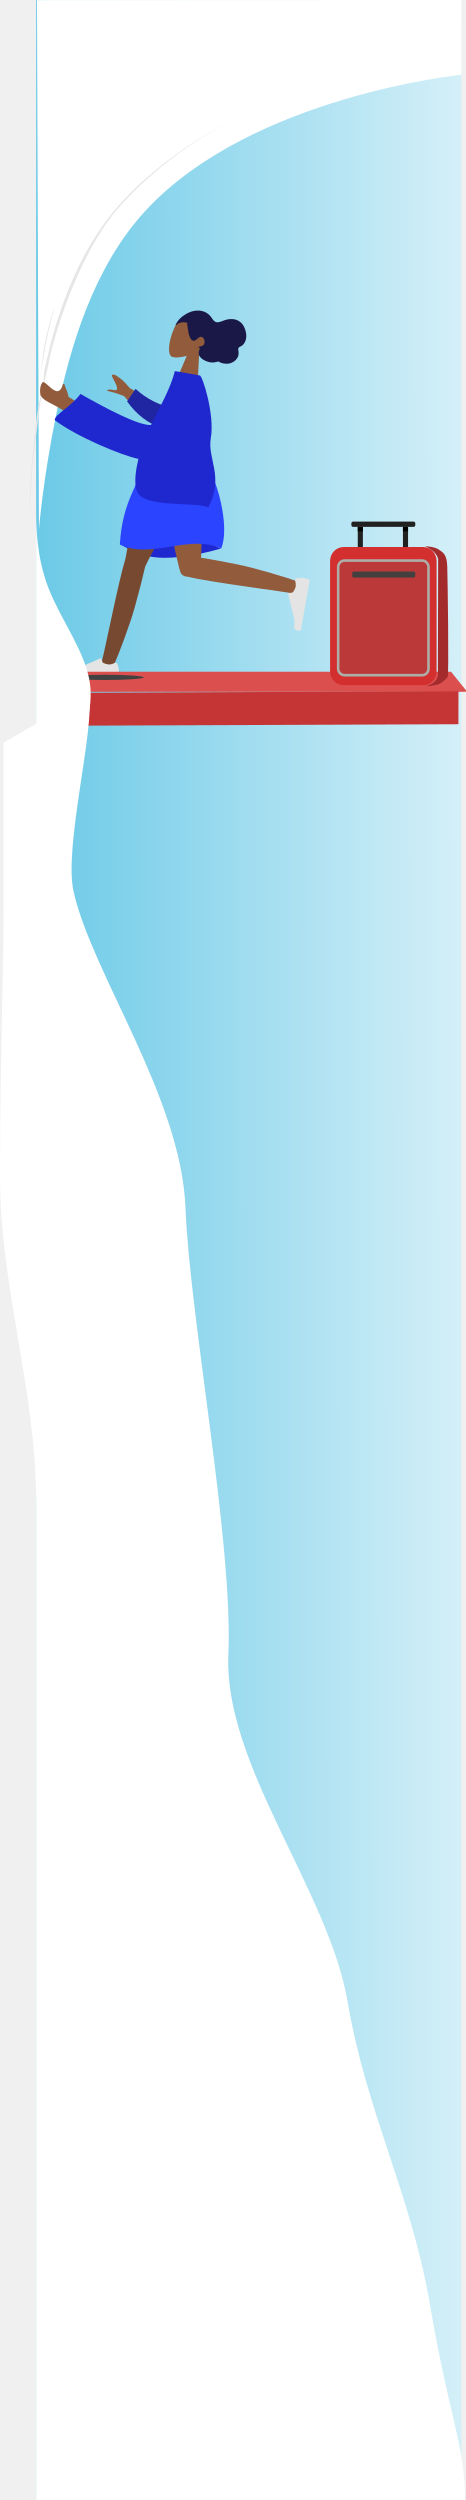
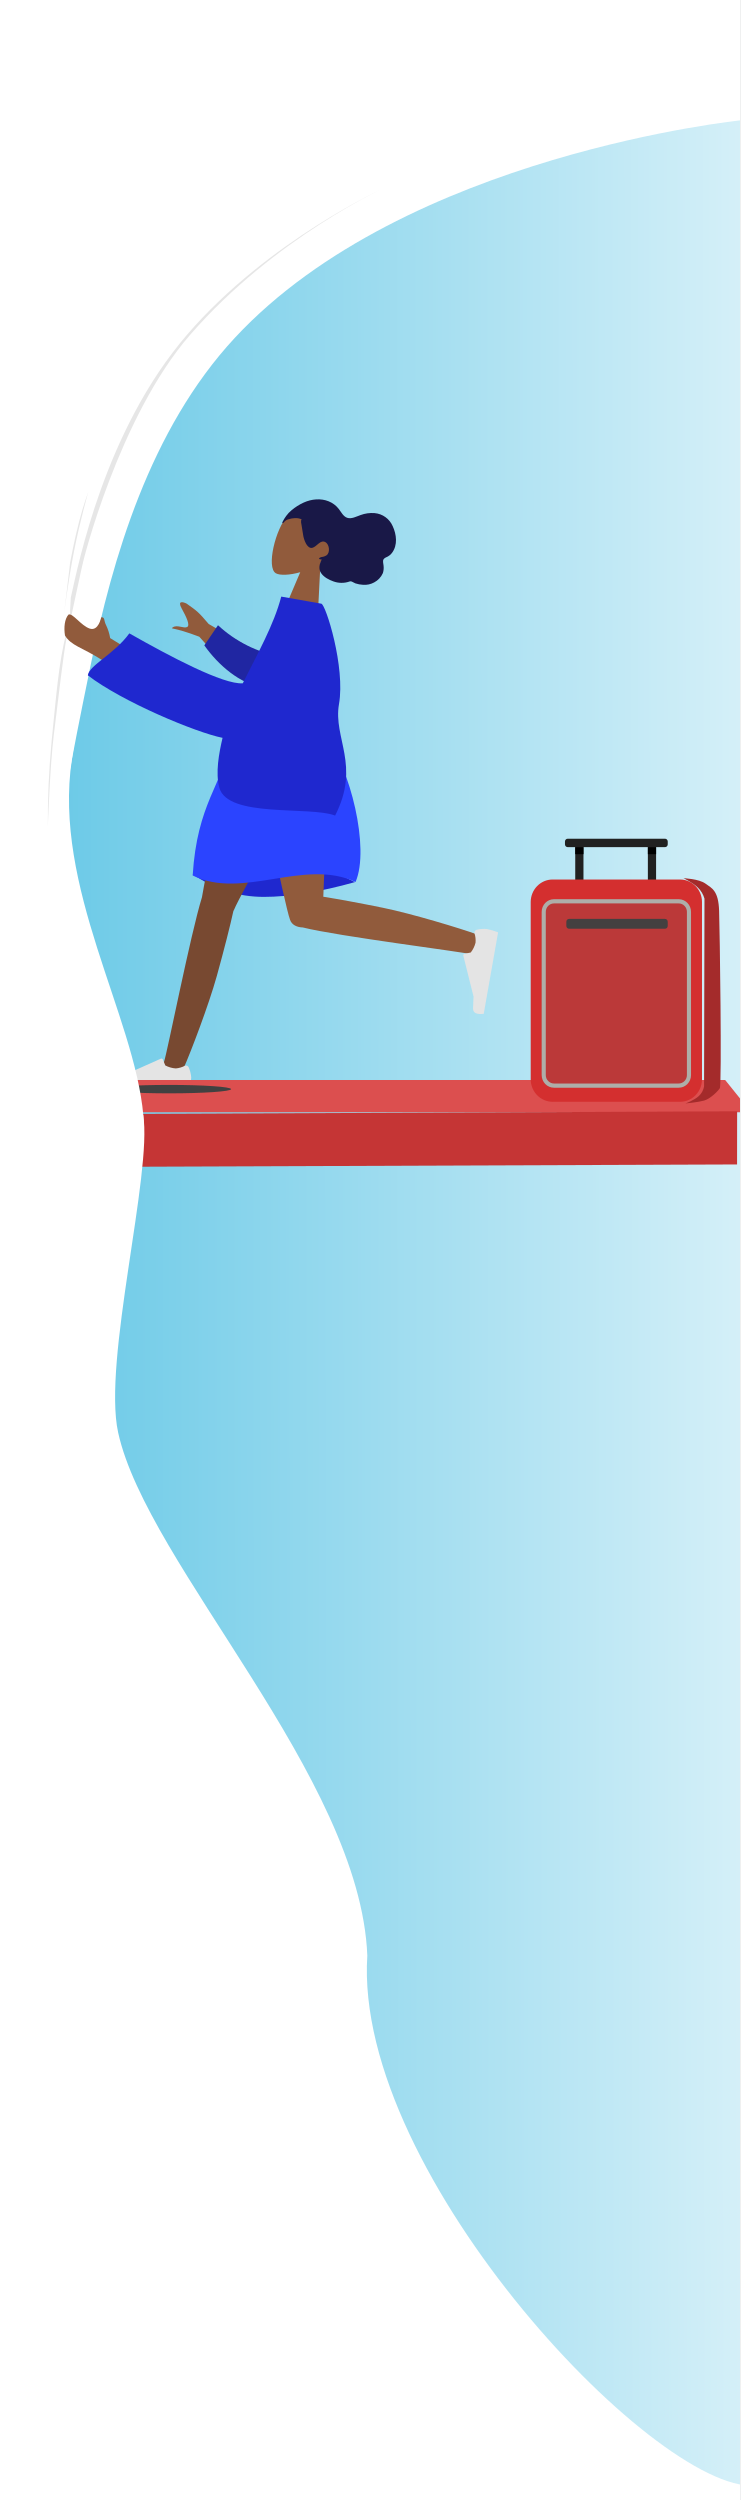
- <svg xmlns="http://www.w3.org/2000/svg" width="531.462" height="2857.154" viewBox="0 0 531.462 2857.154">
+ <svg xmlns="http://www.w3.org/2000/svg" width="526" height="1777" viewBox="0 0 526 1777">
  <defs>
    <linearGradient id="a" x1="-0.176" y1="0.527" x2="1.408" y2="0.521" gradientUnits="objectBoundingBox">
      <stop offset="0" stop-color="#59c3e4" />
      <stop offset="1" stop-color="#fff" />
    </linearGradient>
+     <clipPath id="c">
+       <rect width="526" height="1777" />
+     </clipPath>
  </defs>
-   <g transform="translate(-1392.72 0.154)">
-     <rect width="486" height="2857" transform="translate(1434)" fill="url(#a)" />
-     <g transform="translate(2383.592 85) rotate(90)">
-       <rect width="607" height="484" transform="translate(-85 463.592)" fill="none" />
-       <path d="M0-8.408s24.2,239.049,154.637,360.3c65.349,60.746,157.666,87.1,232.66,102.533,74.691,15.367,132.19,19.928,132.19,19.928l-604.8,2.261L-85.431-8.5Z" transform="translate(0.276 472)" fill="#fff" />
-     </g>
-     <path d="M1663.385,2702.078s-83.433,37.467-141.556,105.146-76.781,161.229-82.48,186.665c-2.144,31.369,2.573,4.236-3.075,24.945s-7.51,47.579-10.608,77.592a591.444,591.444,0,0,0-2.643,60.592s1.456-43.142,4.2-65.246c3.3-26.6,7.052-59.375,9.051-68.666,3.628-16.864,11.547-54.162,11.547-53.22-.471.471,25.579-104.455,76.266-162.661C1584.521,2737.6,1663.385,2702.078,1663.385,2702.078Z" transform="translate(3.706 -2569.296)" fill="#e6e6e6" />
-     <path d="M1443.085,2945.356s-2.96,9.235-5.518,21.855-4.715,28.624-4.715,28.624-2.559,39.495-2.559,38.886c0,0,1.662-24.291,4.86-46.633S1443.085,2945.356,1443.085,2945.356Z" transform="translate(168.493 -2667.224) rotate(3)" fill="#e6e6e6" />
-     <g transform="translate(1450 348)">
-       <g transform="translate(0 0)">
-         <g transform="matrix(-0.966, -0.259, 0.259, -0.966, 206.729, 103.19)">
-           <g transform="translate(39.63 0)">
-             <path d="M8.617,40.162C3.811,45.8.559,52.716,1.1,60.462,2.668,82.78,33.736,77.87,39.78,66.606S45.1,26.768,37.294,24.755c-3.115-.8-9.75,1.164-16.5,5.234L25.03,0H0Z" transform="translate(0)" fill="#915b3c" fill-rule="evenodd" />
+   <g id="b" clip-path="url(#c)">
+     <rect width="526" height="1777" fill="#fff" />
+     <g transform="translate(-1392.72 0.154)">
+       <rect width="486" height="2857" transform="translate(1434)" fill="url(#a)" />
+       <g transform="translate(2383.592 85) rotate(90)">
+         <rect width="607" height="484" transform="translate(-85 463.592)" fill="none" />
+         <path d="M0-8.408s24.2,239.049,154.637,360.3c65.349,60.746,157.666,87.1,232.66,102.533,74.691,15.367,108.362,21.335,132.052,23.058s-605.11,6.25-605.11,6.25L-85.431-8.5Z" transform="translate(0.276 472)" fill="#fff" />
+       </g>
+       <path d="M1663.385,2702.078s-83.433,37.467-141.556,105.146-76.781,161.229-82.48,186.665c-2.144,31.369,2.573,4.236-3.075,24.945s-7.51,47.579-10.608,77.592a591.444,591.444,0,0,0-2.643,60.592s1.456-43.142,4.2-65.246c3.3-26.6,7.052-59.375,9.051-68.666,3.628-16.864,11.547-54.162,11.547-53.22-.471.471,25.579-104.455,76.266-162.661C1584.521,2737.6,1663.385,2702.078,1663.385,2702.078Z" transform="translate(3.706 -2569.296)" fill="#e6e6e6" />
+       <path d="M1443.085,2945.356s-2.96,9.235-5.518,21.855-4.715,28.624-4.715,28.624-2.559,39.495-2.559,38.886c0,0,1.662-24.291,4.86-46.633S1443.085,2945.356,1443.085,2945.356Z" transform="translate(168.493 -2667.224) rotate(3)" fill="#e6e6e6" />
+       <g transform="translate(1450 348)">
+         <g transform="translate(0 0)">
+           <g transform="matrix(-0.966, -0.259, 0.259, -0.966, 206.729, 103.19)">
+             <g transform="translate(39.63 0)">
+               <path d="M8.617,40.162C3.811,45.8.559,52.716,1.1,60.462,2.668,82.78,33.736,77.87,39.78,66.606S45.1,26.768,37.294,24.755c-3.115-.8-9.75,1.164-16.5,5.234L25.03,0H0Z" transform="translate(0)" fill="#915b3c" fill-rule="evenodd" />
+             </g>
+             <path d="M81.773,31.826a28.613,28.613,0,0,1-1.343,4.463,20.89,20.89,0,0,1-2.634,4.9,37.034,37.034,0,0,1-6.965,7.557c-4.782,3.9-10.868,6.15-16.853,5.419a17.3,17.3,0,0,1-8.453-3.44c-2.256-1.734-4.426-4.285-7.347-4.469-3.178-.2-6.092,2.606-8.641,4.339a23.222,23.222,0,0,1-9.291,3.93A15.448,15.448,0,0,1,5.454,48.932C1.327,44.019-1.673,36.814,1.037,30.3a8.351,8.351,0,0,1,2.082-3.076c.853-.775,2.156-1.6,2.5-2.839.367-1.317-.73-3.016-1.156-4.2a12.375,12.375,0,0,1-.932-5.34A13.767,13.767,0,0,1,7.752,6.908a14.023,14.023,0,0,1,7.275-3.735A20.411,20.411,0,0,1,20.5,2.75a17.04,17.04,0,0,1,2.591.52,2.344,2.344,0,0,0,2.061-.5,16.913,16.913,0,0,1,10.9-2.7c3.289.274,7.08,1.071,9.763,3.324,2.98,2.5,2.92,5.954,2.219,9.641.743-.368,2.8-.6,1.57.871a6.649,6.649,0,0,1-2.03,1.16,7.386,7.386,0,0,0-2.029,1.562c-2.279,2.621.023,7.956,2.887,8.835,4.256,1.306,5.208-4.712,8.246-6.269,1.747-.9,3.574.328,4.882,1.578a19.55,19.55,0,0,1,3.979,6.147c.85,1.858,1.64,3.742,2.506,5.591.4.863,1.8,3.3,1.1,4.28,3.048.608,6.443-.659,9.068-2.32a6.2,6.2,0,0,0,2.491-2.656c.124-.26.394-1.032.733-1.064.631-.059.4.712.333,1.079" transform="translate(0 29.723)" fill="#191847" fill-rule="evenodd" />
          </g>
-           <path d="M81.773,31.826a28.613,28.613,0,0,1-1.343,4.463,20.89,20.89,0,0,1-2.634,4.9,37.034,37.034,0,0,1-6.965,7.557c-4.782,3.9-10.868,6.15-16.853,5.419a17.3,17.3,0,0,1-8.453-3.44c-2.256-1.734-4.426-4.285-7.347-4.469-3.178-.2-6.092,2.606-8.641,4.339a23.222,23.222,0,0,1-9.291,3.93A15.448,15.448,0,0,1,5.454,48.932C1.327,44.019-1.673,36.814,1.037,30.3a8.351,8.351,0,0,1,2.082-3.076c.853-.775,2.156-1.6,2.5-2.839.367-1.317-.73-3.016-1.156-4.2a12.375,12.375,0,0,1-.932-5.34A13.767,13.767,0,0,1,7.752,6.908a14.023,14.023,0,0,1,7.275-3.735A20.411,20.411,0,0,1,20.5,2.75a17.04,17.04,0,0,1,2.591.52,2.344,2.344,0,0,0,2.061-.5,16.913,16.913,0,0,1,10.9-2.7c3.289.274,7.08,1.071,9.763,3.324,2.98,2.5,2.92,5.954,2.219,9.641.743-.368,2.8-.6,1.57.871a6.649,6.649,0,0,1-2.03,1.16,7.386,7.386,0,0,0-2.029,1.562c-2.279,2.621.023,7.956,2.887,8.835,4.256,1.306,5.208-4.712,8.246-6.269,1.747-.9,3.574.328,4.882,1.578a19.55,19.55,0,0,1,3.979,6.147c.85,1.858,1.64,3.742,2.506,5.591.4.863,1.8,3.3,1.1,4.28,3.048.608,6.443-.659,9.068-2.32a6.2,6.2,0,0,0,2.491-2.656c.124-.26.394-1.032.733-1.064.631-.059.4.712.333,1.079" transform="translate(0 29.723)" fill="#191847" fill-rule="evenodd" />
-         </g>
-         <g transform="translate(18.149 171.51)">
-           <path d="M216.922,102.3q-37.529,10.5-64.756,10.5t-50.58-16.164q36.723-10.774,60.488-10.774T216.922,102.3Z" transform="translate(-40.055 5.046)" fill="#1f28cf" fill-rule="evenodd" />
-           <path d="M174.691,122.878a5.918,5.918,0,0,0,.606-1.184C178.641,112.85,232.206,17.443,237.543,0H177.236c-4.057,13.262-22.319,96.488-24.889,113.093-8.109,26.193-24.8,111.02-26.935,116.9-2.243,6.182,10.373,12.622,13.735,5.022,5.349-12.093,18.094-45.554,23.769-65.985C168.236,149.872,172.568,132.64,174.691,122.878Z" transform="translate(-84.237 5.046)" fill="#784931" fill-rule="evenodd" />
-           <path d="M47.106,134.527c24.489,6.189,114.064,17.379,120.211,19.134,6.323,1.805,11.868-11.229,4.052-14.052-12.437-4.493-46.705-14.873-67.483-19.109-16.712-3.407-31.962-6.187-42.2-7.815C62.553,83.925,66.518,14.907,63.92,0H10.561c2.492,14.294,23.558,118.6,27.474,129.036,1.243,3.727,4.95,5.374,9.072,5.491Z" transform="translate(92.687 5.046)" fill="#915b3c" fill-rule="evenodd" />
-           <g transform="translate(278.786 142.104) rotate(100)">
-             <path d="M1.75,15.224A22.392,22.392,0,0,1,0,8.233,52.33,52.33,0,0,1,.94,0H59.761q2.293,7.58-2.647,8.184T48.907,9.276L21.567,21.464a1.043,1.043,0,0,1-1.377-.528l-.012-.027-1.757-4.263a18.755,18.755,0,0,0-7.432-2.134,16.831,16.831,0,0,0-6.416,1.876h0a2.086,2.086,0,0,1-2.765-1.027Q1.776,15.294,1.75,15.224Z" transform="translate(0 0)" fill="#e4e4e4" fill-rule="evenodd" />
+           <g transform="translate(18.149 171.51)">
+             <path d="M216.922,102.3q-37.529,10.5-64.756,10.5t-50.58-16.164q36.723-10.774,60.488-10.774T216.922,102.3Z" transform="translate(-40.055 5.046)" fill="#1f28cf" fill-rule="evenodd" />
+             <path d="M174.691,122.878a5.918,5.918,0,0,0,.606-1.184C178.641,112.85,232.206,17.443,237.543,0H177.236c-4.057,13.262-22.319,96.488-24.889,113.093-8.109,26.193-24.8,111.02-26.935,116.9-2.243,6.182,10.373,12.622,13.735,5.022,5.349-12.093,18.094-45.554,23.769-65.985C168.236,149.872,172.568,132.64,174.691,122.878Z" transform="translate(-84.237 5.046)" fill="#784931" fill-rule="evenodd" />
+             <path d="M47.106,134.527c24.489,6.189,114.064,17.379,120.211,19.134,6.323,1.805,11.868-11.229,4.052-14.052-12.437-4.493-46.705-14.873-67.483-19.109-16.712-3.407-31.962-6.187-42.2-7.815C62.553,83.925,66.518,14.907,63.92,0H10.561c2.492,14.294,23.558,118.6,27.474,129.036,1.243,3.727,4.95,5.374,9.072,5.491Z" transform="translate(92.687 5.046)" fill="#915b3c" fill-rule="evenodd" />
+             <g transform="translate(278.786 142.104) rotate(100)">
+               <path d="M1.75,15.224A22.392,22.392,0,0,1,0,8.233,52.33,52.33,0,0,1,.94,0H59.761q2.293,7.58-2.647,8.184T48.907,9.276L21.567,21.464a1.043,1.043,0,0,1-1.377-.528l-.012-.027-1.757-4.263a18.755,18.755,0,0,0-7.432-2.134,16.831,16.831,0,0,0-6.416,1.876h0a2.086,2.086,0,0,1-2.765-1.027Q1.776,15.294,1.75,15.224Z" transform="translate(0 0)" fill="#e4e4e4" fill-rule="evenodd" />
+             </g>
+             <g transform="translate(0 232.743)">
+               <path d="M59.781,26.492a22.392,22.392,0,0,1,1.75,6.991,52.33,52.33,0,0,1-.94,8.233H1.77q-2.293-7.58,2.647-8.184t8.207-1.091l27.34-12.188a1.043,1.043,0,0,1,1.377.528l.012.027L43.11,25.07A18.755,18.755,0,0,0,50.542,27.2a16.831,16.831,0,0,0,6.416-1.876h0a2.086,2.086,0,0,1,2.765,1.027Q59.755,26.422,59.781,26.492Z" transform="translate(-1.043 -20.161)" fill="#e4e4e4" fill-rule="evenodd" />
+             </g>
+             <path d="M192.56,0q-35.271-10.091-66.745,0c-7.3,33.307-25.039,46.527-28.158,97.593,35.458,17.619,79.26-12.565,115.761,4.616C223.847,78.177,209.247,20.3,192.56,0Z" transform="translate(-36.126 5.046)" fill="#2b44ff" fill-rule="evenodd" />
          </g>
-           <g transform="translate(0 232.743)">
-             <path d="M59.781,26.492a22.392,22.392,0,0,1,1.75,6.991,52.33,52.33,0,0,1-.94,8.233H1.77q-2.293-7.58,2.647-8.184t8.207-1.091l27.34-12.188a1.043,1.043,0,0,1,1.377.528l.012.027L43.11,25.07A18.755,18.755,0,0,0,50.542,27.2a16.831,16.831,0,0,0,6.416-1.876h0a2.086,2.086,0,0,1,2.765,1.027Q59.755,26.422,59.781,26.492Z" transform="translate(-1.043 -20.161)" fill="#e4e4e4" fill-rule="evenodd" />
+           <g transform="translate(189.088 239.49) rotate(-170)">
+             <path d="M-10.558,29.841,39.187,48.015c8.634,7.148,9.606,7.586,17.988,11.541,2.561.745,7.039,1.2,2.85-3.986S51.767,44.806,53.9,43.209s7.454.634,10-2.019c1.7-1.768.143.552-19.734-3.266L19.175,18.337ZM81.329,15.957,106.4,25.973a34,34,0,0,0,4.653,8.839c1.929,2.53,1.563,5.47,4.189,4.565-.014.037.1-10.207,6.583-9.277S135.7,39,138.426,37.331c2.255-3.584,1.779-9.672-.077-15.119-5.6-6.379-13.13-6.147-28.239-12.308A107.608,107.608,0,0,1,82.627,0Z" transform="translate(82.401 76.897)" fill="#915b3c" fill-rule="evenodd" />
+             <path d="M5.741,25.4a88.944,88.944,0,0,1,49.272,6.637L59.54,15.328C45.317,5.077,26.447-2.207,11.4.61-.452,2.831-4.257,18.2,5.741,25.4Z" transform="translate(65.581 84.94) rotate(9)" fill="#2026a2" fill-rule="evenodd" />
+             <path d="M84.35,85.593c13.461-3.357,53.881,9.7,85.566,20.97,7.859-16.259,24.448-27.594,23.855-34.517-27.18-14.2-82.805-26.694-102-27.112.61-11.388.749-25.408-3.908-35.31-9.573-20.355-65.628-1.5-84.476-5.214C-8.415,42.74,14.407,58.317,14.425,82.844c.02,26.859,21.587,68.2,24.76,68.2H68.122C69.719,130.533,77.755,107.926,84.35,85.593Z" transform="translate(6.042 1.981)" fill="#1f28cf" fill-rule="evenodd" />
          </g>
-           <path d="M192.56,0q-35.271-10.091-66.745,0c-7.3,33.307-25.039,46.527-28.158,97.593,35.458,17.619,79.26-12.565,115.761,4.616C223.847,78.177,209.247,20.3,192.56,0Z" transform="translate(-36.126 5.046)" fill="#2b44ff" fill-rule="evenodd" />
-         </g>
-         <g transform="translate(189.088 239.49) rotate(-170)">
-           <path d="M-10.558,29.841,39.187,48.015c8.634,7.148,9.606,7.586,17.988,11.541,2.561.745,7.039,1.2,2.85-3.986S51.767,44.806,53.9,43.209s7.454.634,10-2.019c1.7-1.768.143.552-19.734-3.266L19.175,18.337ZM81.329,15.957,106.4,25.973a34,34,0,0,0,4.653,8.839c1.929,2.53,1.563,5.47,4.189,4.565-.014.037.1-10.207,6.583-9.277S135.7,39,138.426,37.331c2.255-3.584,1.779-9.672-.077-15.119-5.6-6.379-13.13-6.147-28.239-12.308A107.608,107.608,0,0,1,82.627,0Z" transform="translate(82.401 76.897)" fill="#915b3c" fill-rule="evenodd" />
-           <path d="M5.741,25.4a88.944,88.944,0,0,1,49.272,6.637L59.54,15.328C45.317,5.077,26.447-2.207,11.4.61-.452,2.831-4.257,18.2,5.741,25.4Z" transform="translate(65.581 84.94) rotate(9)" fill="#2026a2" fill-rule="evenodd" />
-           <path d="M84.35,85.593c13.461-3.357,53.881,9.7,85.566,20.97,7.859-16.259,24.448-27.594,23.855-34.517-27.18-14.2-82.805-26.694-102-27.112.61-11.388.749-25.408-3.908-35.31-9.573-20.355-65.628-1.5-84.476-5.214C-8.415,42.74,14.407,58.317,14.425,82.844c.02,26.859,21.587,68.2,24.76,68.2H68.122C69.719,130.533,77.755,107.926,84.35,85.593Z" transform="translate(6.042 1.981)" fill="#1f28cf" fill-rule="evenodd" />
        </g>
      </g>
+       <path d="M0,0H469.562V64H0Z" transform="matrix(0.951, 0, 0.288, 0.358, 1461.629, 767.532)" fill="#dc4f4f" />
+       <path d="M1446.726,3300.639v19.815l4.67,42.85,0-37.25Z" transform="translate(0 -2534)" fill="#af2222" />
+       <path d="M1451.393,3363.32v-37.561l465.282-2.009-.051,37.784Z" transform="translate(0 -2534)" fill="#c53535" />
+       <ellipse cx="44" cy="3" rx="44" ry="3" transform="translate(1469 771)" fill="#414141" />
+       <g transform="translate(46.941) scale(0.974 1)">
+         <rect width="24.5" height="6" transform="translate(1807.5 601.5) rotate(90)" fill="#212121" />
+         <rect width="24.5" height="6" transform="translate(1860.5 601.5) rotate(90)" fill="#212121" />
+         <rect width="6" height="5" transform="translate(1801.5 602)" />
+         <rect width="6" height="5" transform="translate(1854.5 602)" />
+         <rect width="75" height="6" rx="2" transform="translate(1794 596)" fill="#212121" />
+         <rect width="125" height="158" rx="16" transform="translate(1769 625)" fill="#d42f2f" />
+         <g transform="translate(1777 639)" fill="#bb3939" stroke="#aeaea9" stroke-width="3">
+           <rect width="109" height="134" rx="9" stroke="none" />
+           <rect x="1.5" y="1.5" width="106" height="131" rx="7.5" fill="none" />
+         </g>
+         <rect width="74" height="7" rx="2" transform="translate(1795 653)" fill="#444040" />
+       </g>
+       <path d="M1878.546,3158.082s6.51,3.039,10.24,6.671a17.54,17.54,0,0,1,4.679,7.858l-.292,133.492a12.229,12.229,0,0,1-3.787,6.865c-3.315,3.023-9.475,5.226-9.475,5.226s8.9-.838,13.261-2.057,9.652-6.459,11.181-8.734,0-112.059-.494-126.232-4.9-15.844-9.723-19.281S1878.546,3158.082,1878.546,3158.082Z" transform="translate(0 -2534)" fill="#a42b2b" />
+       <path d="M80.107,277.3c93.782-20.563,244.932-172.106,371.752-177.106C608.5,110.366,840.417-111.377,828.211-178.51c-2.034,2.034,1034.046,8.327,1083.823,8.327V322L1857.9,338.383c-63.41,0-190.855-5.7-317.676-5.7H1161.293c-126.82,0-257.1-4.274-383.917-4.274S533.188,361.28,406.367,361.28s-240.5-4.118-303.911-4.118h-191.9L-145.7,259.509C-104.57,252.8,29.371,288.425,80.107,277.3Z" transform="translate(1754 938) rotate(90)" fill="#fff" />
+       <rect width="526" height="50" transform="translate(1392.72 2811.846)" fill="#fff" />
+       <path d="M1443.814,539.583c-13.6,90.947,44.545,182.063,50.79,253.024s-60.7,38.087-60.7,38.087l-3.372-250.772S1457.415,448.636,1443.814,539.583Z" fill="#fff" />
    </g>
-     <path d="M0,0H469.562V64H0Z" transform="matrix(0.951, 0, 0.288, 0.358, 1461.629, 767.532)" fill="#dc4f4f" />
-     <path d="M1446.726,3300.639v19.815l4.67,42.85,0-37.25Z" transform="translate(0 -2534)" fill="#af2222" />
-     <path d="M1451.393,3363.32v-37.561l465.282-2.009-.051,37.784Z" transform="translate(0 -2534)" fill="#c53535" />
-     <ellipse cx="44" cy="3" rx="44" ry="3" transform="translate(1469 771)" fill="#414141" />
-     <path d="M0,242.085H18.279c18.279,0,54.836,0,91.394-14.229s73.115-42.686,109.673-47.444c36.558-4.58,73.115,14.1,91.394,23.744l18.279,9.471v28.458H0Z" transform="translate(1676.062 562.506) rotate(90)" fill="#fff" />
-     <g transform="translate(46.941) scale(0.974 1)">
-       <rect width="24.5" height="6" transform="translate(1807.5 601.5) rotate(90)" fill="#212121" />
-       <rect width="24.5" height="6" transform="translate(1860.5 601.5) rotate(90)" fill="#212121" />
-       <rect width="6" height="5" transform="translate(1801.5 602)" />
-       <rect width="6" height="5" transform="translate(1854.5 602)" />
-       <rect width="75" height="6" rx="2" transform="translate(1794 596)" fill="#212121" />
-       <rect width="125" height="158" rx="16" transform="translate(1769 625)" fill="#d42f2f" />
-       <g transform="translate(1777 639)" fill="#bb3939" stroke="#aeaea9" stroke-width="3">
-         <rect width="109" height="134" rx="9" stroke="none" />
-         <rect x="1.5" y="1.5" width="106" height="131" rx="7.5" fill="none" />
-       </g>
-       <rect width="74" height="7" rx="2" transform="translate(1795 653)" fill="#444040" />
-     </g>
-     <path d="M1878.546,3158.082s6.51,3.039,10.24,6.671a17.54,17.54,0,0,1,4.679,7.858l-.292,133.492a12.229,12.229,0,0,1-3.787,6.865c-3.315,3.023-9.475,5.226-9.475,5.226s8.9-.838,13.261-2.057,9.652-6.459,11.181-8.734,0-112.059-.494-126.232-4.9-15.844-9.723-19.281S1878.546,3158.082,1878.546,3158.082Z" transform="translate(0 -2534)" fill="#a42b2b" />
-     <path d="M80.107,277.3c93.782-20.563,235.3-123,362.122-128s383.629-54.668,510.449-48.968C1079.5,105.632,1223.4-14.8,1350.217-36.1c126.82-21.7,218.968-72.392,345.788-94.092,126.82-21.3,159.585-39.989,222.995-39.989V320H777.618c-126.82,0-244.43,41.28-371.251,41.28s-240.5-4.118-303.911-4.118h-191.9L-145.7,259.509C-104.57,252.8,29.371,288.425,80.107,277.3Z" transform="translate(1754 938) rotate(90)" fill="#fff" />
  </g>
</svg>
